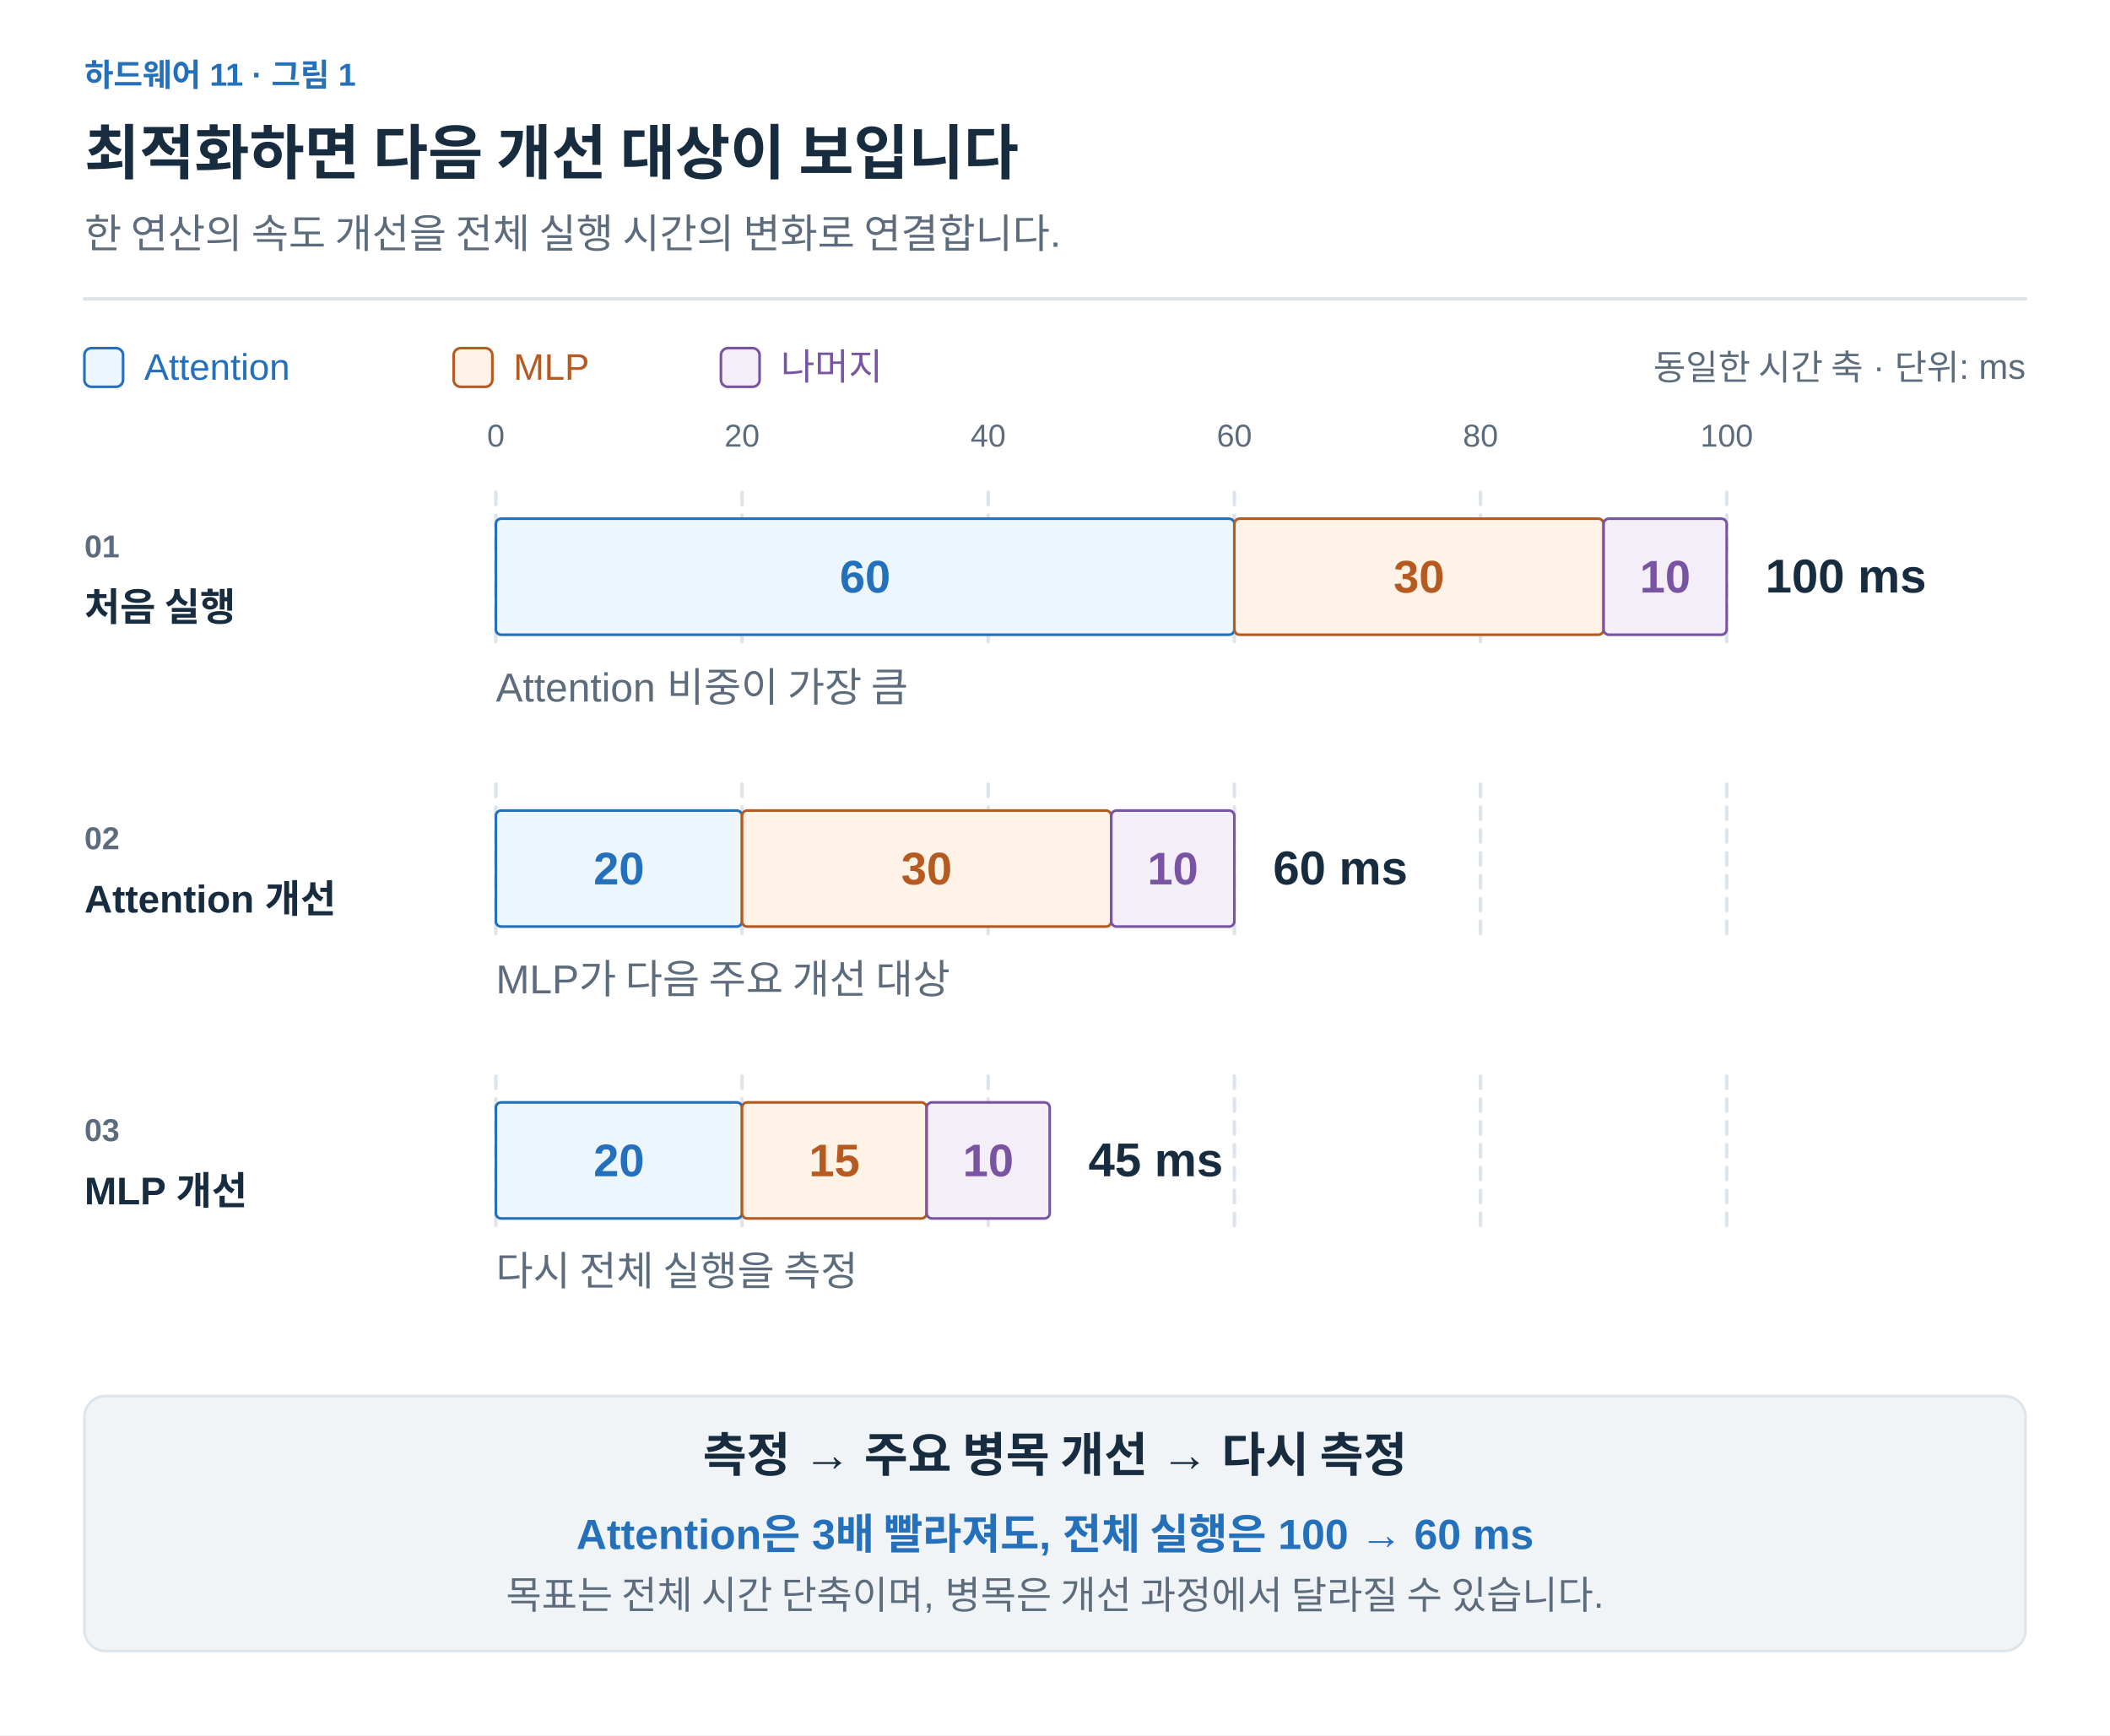
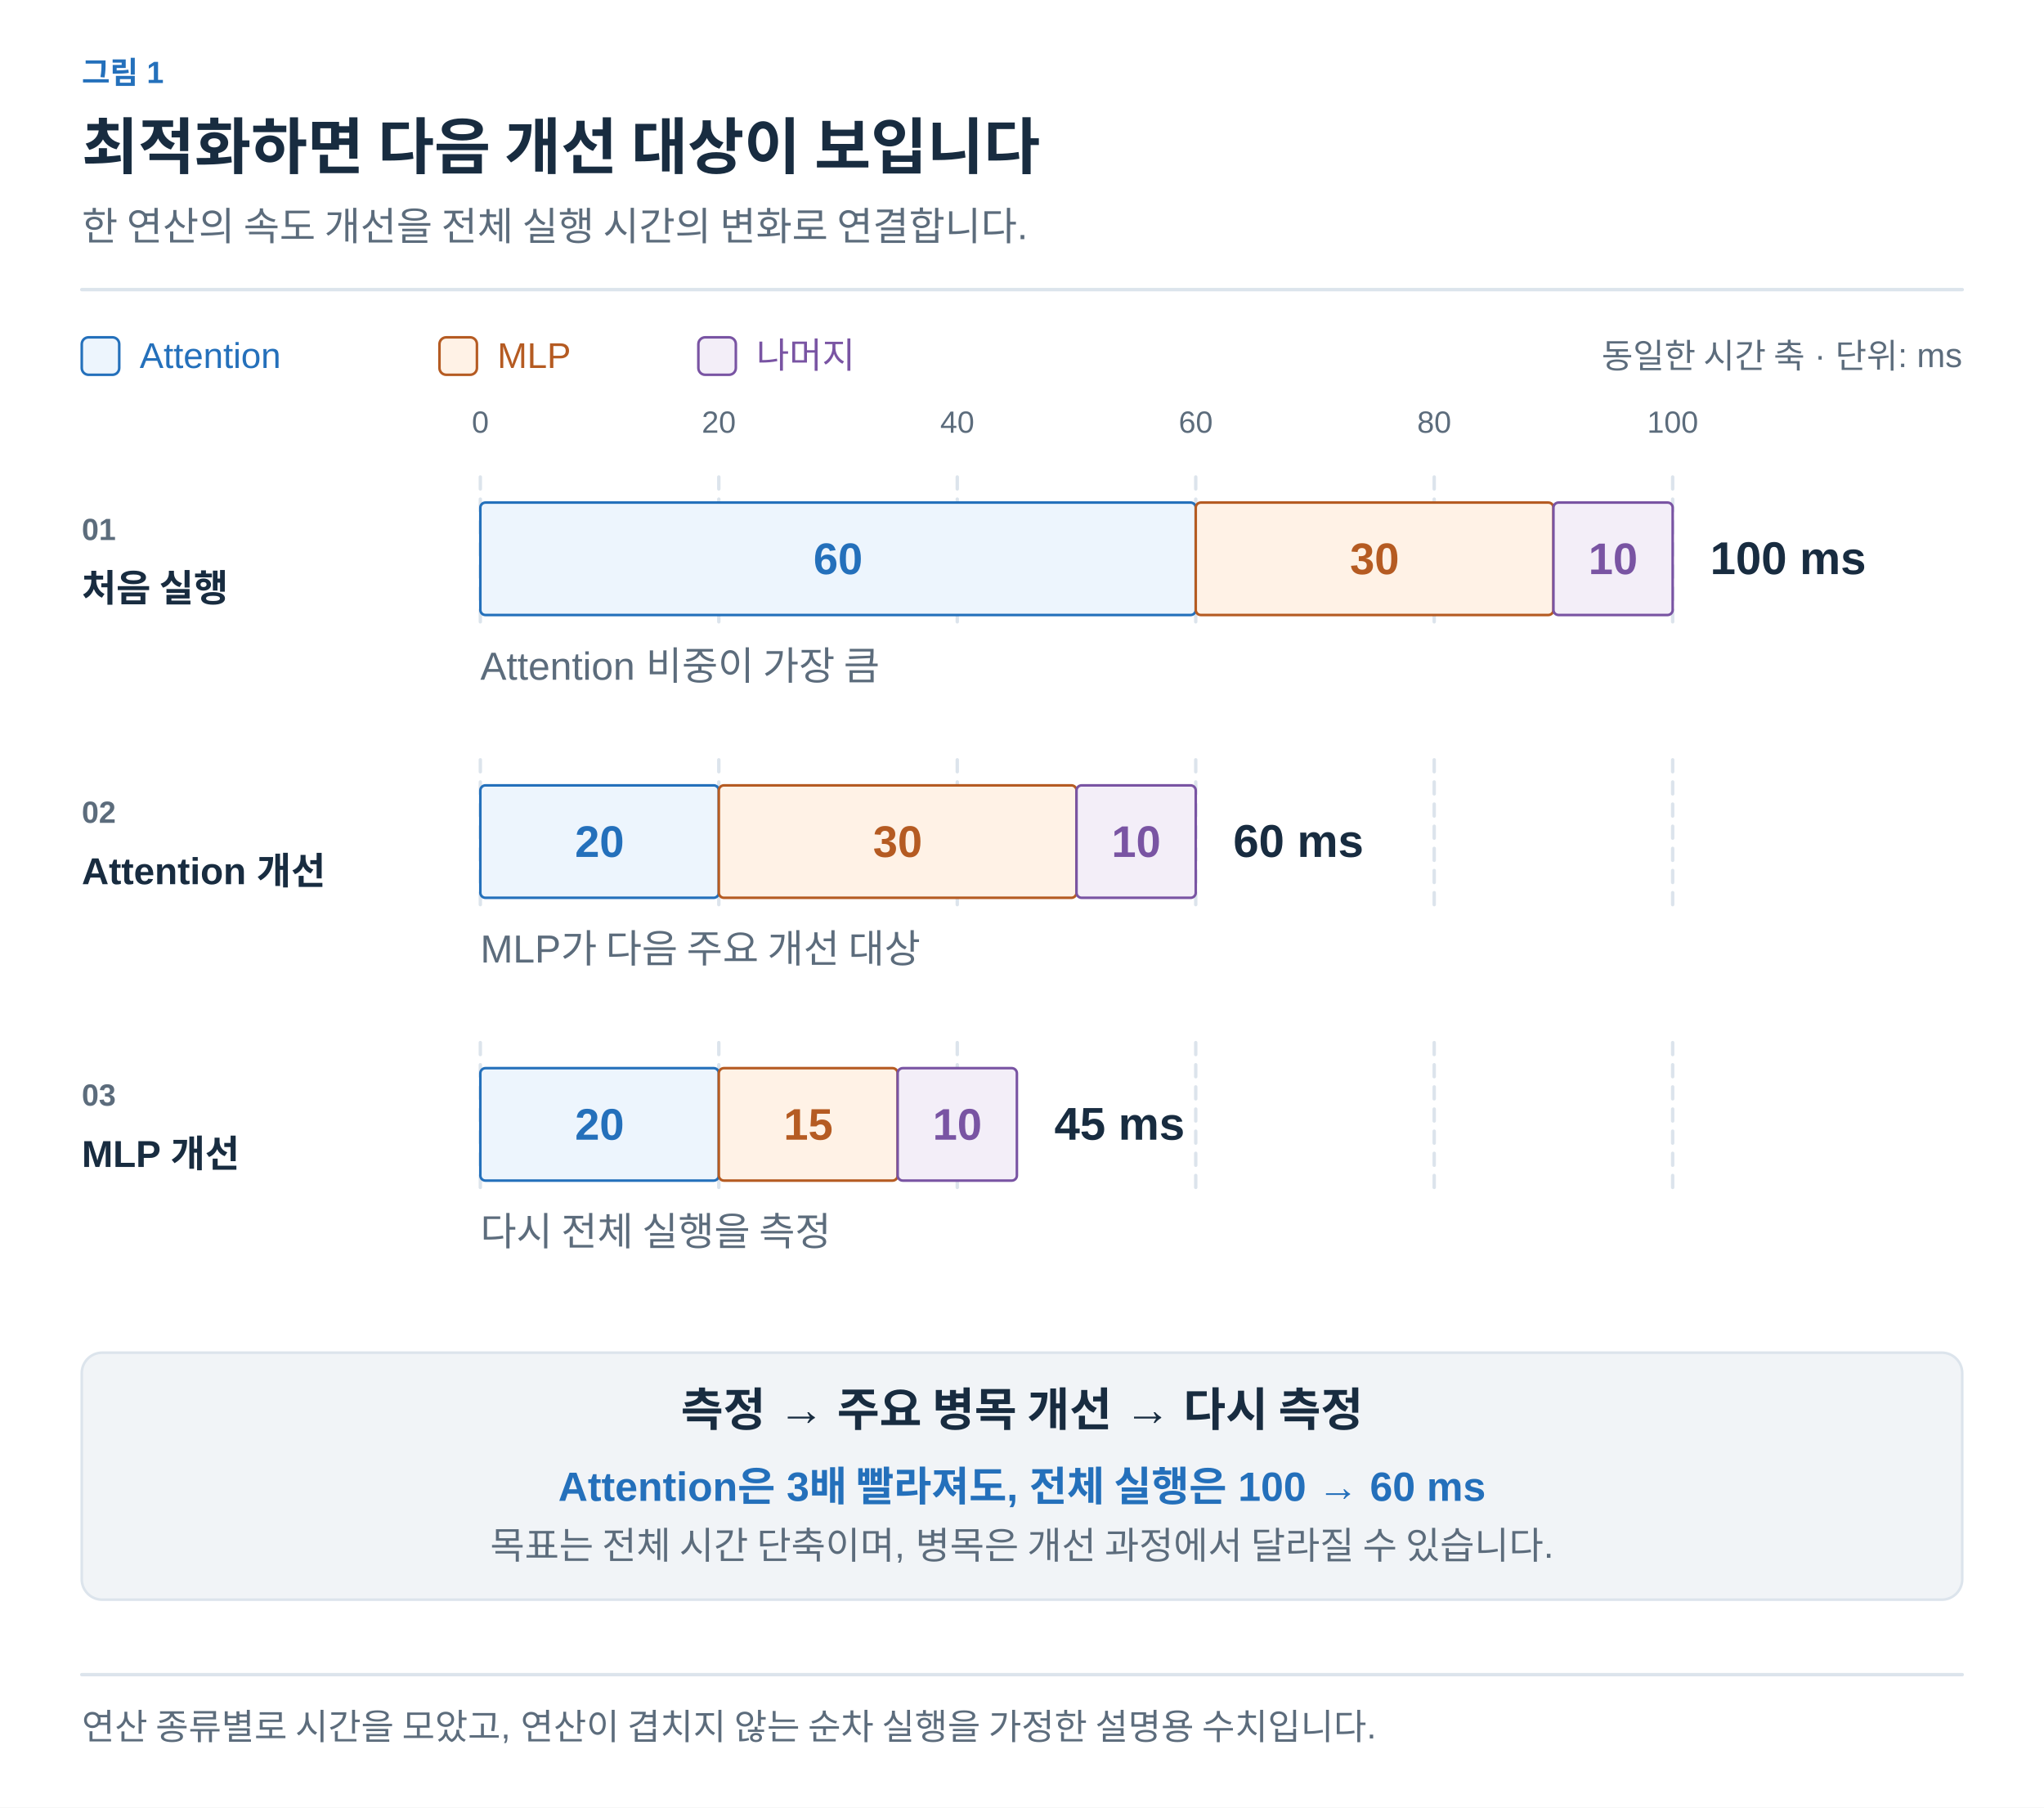
- <svg xmlns="http://www.w3.org/2000/svg" width="1200" height="987" viewBox="0 0 1200 987" role="img" aria-labelledby="title desc">
+ <svg xmlns="http://www.w3.org/2000/svg" width="1200" height="1061" viewBox="0 0 1200 1061" role="img" aria-labelledby="title desc">
  <defs>
-     <marker id="muted" viewBox="0 0 10 10" refX="8" refY="5" markerWidth="6" markerHeight="6" orient="auto">
+     <marker id="arrow-ink" viewBox="0 0 10 10" refX="8" refY="5" markerWidth="6" markerHeight="6" orient="auto">
+       <path d="M1 1 L9 5 L1 9" fill="none" stroke="#182C40" stroke-width="1.6" />
+     </marker>
+     <marker id="arrow-muted" viewBox="0 0 10 10" refX="8" refY="5" markerWidth="6" markerHeight="6" orient="auto">
      <path d="M1 1 L9 5 L1 9" fill="none" stroke="#5C6C7C" stroke-width="1.6" />
    </marker>
-     <marker id="blue" viewBox="0 0 10 10" refX="8" refY="5" markerWidth="6" markerHeight="6" orient="auto">
+     <marker id="arrow-line" viewBox="0 0 10 10" refX="8" refY="5" markerWidth="6" markerHeight="6" orient="auto">
+       <path d="M1 1 L9 5 L1 9" fill="none" stroke="#DCE4EC" stroke-width="1.6" />
+     </marker>
+     <marker id="arrow-paper" viewBox="0 0 10 10" refX="8" refY="5" markerWidth="6" markerHeight="6" orient="auto">
+       <path d="M1 1 L9 5 L1 9" fill="none" stroke="#FFFFFF" stroke-width="1.6" />
+     </marker>
+     <marker id="arrow-blue" viewBox="0 0 10 10" refX="8" refY="5" markerWidth="6" markerHeight="6" orient="auto">
      <path d="M1 1 L9 5 L1 9" fill="none" stroke="#2470BB" stroke-width="1.6" />
    </marker>
-     <marker id="orange" viewBox="0 0 10 10" refX="8" refY="5" markerWidth="6" markerHeight="6" orient="auto">
+     <marker id="arrow-teal" viewBox="0 0 10 10" refX="8" refY="5" markerWidth="6" markerHeight="6" orient="auto">
+       <path d="M1 1 L9 5 L1 9" fill="none" stroke="#287D78" stroke-width="1.6" />
+     </marker>
+     <marker id="arrow-orange" viewBox="0 0 10 10" refX="8" refY="5" markerWidth="6" markerHeight="6" orient="auto">
      <path d="M1 1 L9 5 L1 9" fill="none" stroke="#B55B22" stroke-width="1.6" />
    </marker>
-     <marker id="teal" viewBox="0 0 10 10" refX="8" refY="5" markerWidth="6" markerHeight="6" orient="auto">
-       <path d="M1 1 L9 5 L1 9" fill="none" stroke="#287D78" stroke-width="1.6" />
-     </marker>
-     <marker id="purple" viewBox="0 0 10 10" refX="8" refY="5" markerWidth="6" markerHeight="6" orient="auto">
+     <marker id="arrow-purple" viewBox="0 0 10 10" refX="8" refY="5" markerWidth="6" markerHeight="6" orient="auto">
      <path d="M1 1 L9 5 L1 9" fill="none" stroke="#7954A3" stroke-width="1.6" />
    </marker>
+     <marker id="arrow-gray" viewBox="0 0 10 10" refX="8" refY="5" markerWidth="6" markerHeight="6" orient="auto">
+       <path d="M1 1 L9 5 L1 9" fill="none" stroke="#657789" stroke-width="1.6" />
+     </marker>
+     <marker id="arrow-red" viewBox="0 0 10 10" refX="8" refY="5" markerWidth="6" markerHeight="6" orient="auto">
+       <path d="M1 1 L9 5 L1 9" fill="none" stroke="#B34242" stroke-width="1.6" />
+     </marker>
+     <marker id="arrow-indigo" viewBox="0 0 10 10" refX="8" refY="5" markerWidth="6" markerHeight="6" orient="auto">
+       <path d="M1 1 L9 5 L1 9" fill="none" stroke="#4C60A8" stroke-width="1.6" />
+     </marker>
+     <marker id="arrow-slate" viewBox="0 0 10 10" refX="8" refY="5" markerWidth="6" markerHeight="6" orient="auto">
+       <path d="M1 1 L9 5 L1 9" fill="none" stroke="#8191A0" stroke-width="1.6" />
+     </marker>
+     <marker id="arrow-surface" viewBox="0 0 10 10" refX="8" refY="5" markerWidth="6" markerHeight="6" orient="auto">
+       <path d="M1 1 L9 5 L1 9" fill="none" stroke="#F8FAFC" stroke-width="1.6" />
+     </marker>
  </defs>
-   <style>text{font-family:Arial,"Apple SD Gothic Neo","Noto Sans KR",sans-serif}path{stroke-linecap:round;stroke-linejoin:round}</style>
-   <rect width="1200" height="987" fill="white" />
-   <text x="48" y="49" fill="#2470BB" font-size="18" font-weight="600" text-anchor="start">하드웨어 11 · 그림 1</text>
-   <text x="48" y="99" fill="#182C40" font-size="34" font-weight="700" text-anchor="start">최적화하면 다음 개선 대상이 보입니다</text>
-   <text x="48" y="141" fill="#5C6C7C" font-size="23" font-weight="400" text-anchor="start">한 연산의 속도 개선을 전체 실행 시간의 변화로 연결합니다.</text>
-   <path d="M48,170 H1152" fill="none" stroke="#DCE4EC" stroke-width="2" />
-   <rect x="48" y="198" width="22" height="22" rx="4" fill="#EDF5FD" stroke="#2470BB" stroke-width="1.5" />
-   <text x="82" y="216" fill="#2470BB" font-size="21" font-weight="400" text-anchor="start">Attention</text>
-   <rect x="258" y="198" width="22" height="22" rx="4" fill="#FFF2E6" stroke="#B55B22" stroke-width="1.5" />
-   <text x="292" y="216" fill="#B55B22" font-size="21" font-weight="400" text-anchor="start">MLP</text>
-   <rect x="410" y="198" width="22" height="22" rx="4" fill="#F3EEF8" stroke="#7954A3" stroke-width="1.5" />
-   <text x="444" y="216" fill="#7954A3" font-size="21" font-weight="400" text-anchor="start">나머지</text>
-   <text x="1152" y="216" fill="#5C6C7C" font-size="20" font-weight="400" text-anchor="end">동일한 시간 축 · 단위: ms</text>
-   <path d="M282,280 V369 M282,446 V535 M282,612 V701" fill="none" stroke="#DCE4EC" stroke-width="2" stroke-dasharray="7 6" />
-   <text x="282" y="254" fill="#5C6C7C" font-size="18" font-weight="400" text-anchor="middle">0</text>
-   <path d="M422,280 V369 M422,446 V535 M422,612 V701" fill="none" stroke="#DCE4EC" stroke-width="2" stroke-dasharray="7 6" />
-   <text x="422" y="254" fill="#5C6C7C" font-size="18" font-weight="400" text-anchor="middle">20</text>
-   <path d="M562,280 V369 M562,446 V535 M562,612 V701" fill="none" stroke="#DCE4EC" stroke-width="2" stroke-dasharray="7 6" />
-   <text x="562" y="254" fill="#5C6C7C" font-size="18" font-weight="400" text-anchor="middle">40</text>
-   <path d="M702,280 V369 M702,446 V535 M702,612 V701" fill="none" stroke="#DCE4EC" stroke-width="2" stroke-dasharray="7 6" />
-   <text x="702" y="254" fill="#5C6C7C" font-size="18" font-weight="400" text-anchor="middle">60</text>
-   <path d="M842,280 V369 M842,446 V535 M842,612 V701" fill="none" stroke="#DCE4EC" stroke-width="2" stroke-dasharray="7 6" />
-   <text x="842" y="254" fill="#5C6C7C" font-size="18" font-weight="400" text-anchor="middle">80</text>
-   <path d="M982,280 V369 M982,446 V535 M982,612 V701" fill="none" stroke="#DCE4EC" stroke-width="2" stroke-dasharray="7 6" />
-   <text x="982" y="254" fill="#5C6C7C" font-size="18" font-weight="400" text-anchor="middle">100</text>
-   <text x="48" y="317" fill="#5C6C7C" font-size="18" font-weight="600" text-anchor="start">01</text>
-   <text x="48" y="353" fill="#182C40" font-size="22" font-weight="700" text-anchor="start">처음 실행</text>
-   <rect x="282" y="295" width="420" height="66" rx="3" fill="#EDF5FD" stroke="#2470BB" stroke-width="1.5" />
-   <text x="492.0" y="337" fill="#2470BB" font-size="26" font-weight="600" text-anchor="middle">60</text>
-   <rect x="702" y="295" width="210" height="66" rx="3" fill="#FFF2E6" stroke="#B55B22" stroke-width="1.5" />
-   <text x="807.0" y="337" fill="#B55B22" font-size="26" font-weight="600" text-anchor="middle">30</text>
-   <rect x="912" y="295" width="70" height="66" rx="3" fill="#F3EEF8" stroke="#7954A3" stroke-width="1.5" />
-   <text x="947.0" y="337" fill="#7954A3" font-size="26" font-weight="600" text-anchor="middle">10</text>
-   <text x="1004" y="337" fill="#182C40" font-size="27" font-weight="700" text-anchor="start">100 ms</text>
-   <text x="282" y="399" fill="#5C6C7C" font-size="23" font-weight="400" text-anchor="start">Attention 비중이 가장 큼</text>
-   <text x="48" y="483" fill="#5C6C7C" font-size="18" font-weight="600" text-anchor="start">02</text>
-   <text x="48" y="519" fill="#182C40" font-size="22" font-weight="700" text-anchor="start">Attention 개선</text>
-   <rect x="282" y="461" width="140" height="66" rx="3" fill="#EDF5FD" stroke="#2470BB" stroke-width="1.5" />
-   <text x="352.0" y="503" fill="#2470BB" font-size="26" font-weight="600" text-anchor="middle">20</text>
-   <rect x="422" y="461" width="210" height="66" rx="3" fill="#FFF2E6" stroke="#B55B22" stroke-width="1.5" />
-   <text x="527.0" y="503" fill="#B55B22" font-size="26" font-weight="600" text-anchor="middle">30</text>
-   <rect x="632" y="461" width="70" height="66" rx="3" fill="#F3EEF8" stroke="#7954A3" stroke-width="1.5" />
-   <text x="667.0" y="503" fill="#7954A3" font-size="26" font-weight="600" text-anchor="middle">10</text>
-   <text x="724" y="503" fill="#182C40" font-size="27" font-weight="700" text-anchor="start">60 ms</text>
-   <text x="282" y="565" fill="#5C6C7C" font-size="23" font-weight="400" text-anchor="start">MLP가 다음 주요 개선 대상</text>
-   <text x="48" y="649" fill="#5C6C7C" font-size="18" font-weight="600" text-anchor="start">03</text>
-   <text x="48" y="685" fill="#182C40" font-size="22" font-weight="700" text-anchor="start">MLP 개선</text>
-   <rect x="282" y="627" width="140" height="66" rx="3" fill="#EDF5FD" stroke="#2470BB" stroke-width="1.5" />
-   <text x="352.0" y="669" fill="#2470BB" font-size="26" font-weight="600" text-anchor="middle">20</text>
-   <rect x="422" y="627" width="105" height="66" rx="3" fill="#FFF2E6" stroke="#B55B22" stroke-width="1.5" />
-   <text x="474.5" y="669" fill="#B55B22" font-size="26" font-weight="600" text-anchor="middle">15</text>
-   <rect x="527" y="627" width="70" height="66" rx="3" fill="#F3EEF8" stroke="#7954A3" stroke-width="1.5" />
-   <text x="562.0" y="669" fill="#7954A3" font-size="26" font-weight="600" text-anchor="middle">10</text>
-   <text x="619" y="669" fill="#182C40" font-size="27" font-weight="700" text-anchor="start">45 ms</text>
-   <text x="282" y="731" fill="#5C6C7C" font-size="23" font-weight="400" text-anchor="start">다시 전체 실행을 측정</text>
-   <rect x="48" y="794" width="1104" height="145" rx="12" fill="#F1F4F7" stroke="#DCE4EC" stroke-width="1.5" />
-   <text x="600" y="837" fill="#182C40" font-size="27" font-weight="700" text-anchor="middle">측정 → 주요 병목 개선 → 다시 측정</text>
-   <text x="600" y="881" fill="#2470BB" font-size="24" font-weight="600" text-anchor="middle">Attention은 3배 빨라져도, 전체 실행은 100 → 60 ms</text>
-   <text x="600" y="915" fill="#5C6C7C" font-size="22" font-weight="400" text-anchor="middle">목표는 전체 시간 단축이며, 병목은 개선 과정에서 달라질 수 있습니다.</text>
+   <style>text{font-family:Arial,"Apple SD Gothic Neo","Noto Sans KR",sans-serif}text[font-family]{font-family:Menlo,Consolas,monospace}path{stroke-linecap:round;stroke-linejoin:round}</style>
+   <rect width="100%" height="100%" fill="white" />
+   <text x="48" y="49" fill="#2470BB" font-size="18" font-weight="600" text-anchor="start" data-max-width="1104">그림 1</text>
+   <text x="48" y="99" fill="#182C40" font-size="36" font-weight="700" text-anchor="start" data-max-width="1104">최적화하면 다음 개선 대상이 보입니다</text>
+   <text x="48" y="141" fill="#5C6C7C" font-size="23" font-weight="400" text-anchor="start" data-max-width="1104">한 연산의 속도 개선을 전체 실행 시간의 변화로 연결합니다.</text>
+   <path d="M48,170 H1152" stroke="#DCE4EC" stroke-width="2" />
+   <g transform="translate(48 206) scale(1)" data-panel="1">
+     <g transform="translate(-48 -206)">
+       <rect x="48" y="198" width="22" height="22" rx="4" fill="#EDF5FD" stroke="#2470BB" stroke-width="1.5" />
+       <text x="82" y="216" fill="#2470BB" font-size="21" font-weight="400" text-anchor="start">Attention</text>
+       <rect x="258" y="198" width="22" height="22" rx="4" fill="#FFF2E6" stroke="#B55B22" stroke-width="1.5" />
+       <text x="292" y="216" fill="#B55B22" font-size="21" font-weight="400" text-anchor="start">MLP</text>
+       <rect x="410" y="198" width="22" height="22" rx="4" fill="#F3EEF8" stroke="#7954A3" stroke-width="1.5" />
+       <text x="444" y="216" fill="#7954A3" font-size="21" font-weight="400" text-anchor="start">나머지</text>
+       <text x="1152" y="216" fill="#5C6C7C" font-size="20" font-weight="400" text-anchor="end">동일한 시간 축 · 단위: ms</text>
+       <path d="M282,280 V369 M282,446 V535 M282,612 V701" fill="none" stroke="#DCE4EC" stroke-width="2" stroke-dasharray="7 6" />
+       <text x="282" y="254" fill="#5C6C7C" font-size="18" font-weight="400" text-anchor="middle">0</text>
+       <path d="M422,280 V369 M422,446 V535 M422,612 V701" fill="none" stroke="#DCE4EC" stroke-width="2" stroke-dasharray="7 6" />
+       <text x="422" y="254" fill="#5C6C7C" font-size="18" font-weight="400" text-anchor="middle">20</text>
+       <path d="M562,280 V369 M562,446 V535 M562,612 V701" fill="none" stroke="#DCE4EC" stroke-width="2" stroke-dasharray="7 6" />
+       <text x="562" y="254" fill="#5C6C7C" font-size="18" font-weight="400" text-anchor="middle">40</text>
+       <path d="M702,280 V369 M702,446 V535 M702,612 V701" fill="none" stroke="#DCE4EC" stroke-width="2" stroke-dasharray="7 6" />
+       <text x="702" y="254" fill="#5C6C7C" font-size="18" font-weight="400" text-anchor="middle">60</text>
+       <path d="M842,280 V369 M842,446 V535 M842,612 V701" fill="none" stroke="#DCE4EC" stroke-width="2" stroke-dasharray="7 6" />
+       <text x="842" y="254" fill="#5C6C7C" font-size="18" font-weight="400" text-anchor="middle">80</text>
+       <path d="M982,280 V369 M982,446 V535 M982,612 V701" fill="none" stroke="#DCE4EC" stroke-width="2" stroke-dasharray="7 6" />
+       <text x="982" y="254" fill="#5C6C7C" font-size="18" font-weight="400" text-anchor="middle">100</text>
+       <text x="48" y="317" fill="#5C6C7C" font-size="18" font-weight="600" text-anchor="start">01</text>
+       <text x="48" y="353" fill="#182C40" font-size="22" font-weight="700" text-anchor="start">처음 실행</text>
+       <rect x="282" y="295" width="420" height="66" rx="3" fill="#EDF5FD" stroke="#2470BB" stroke-width="1.5" />
+       <text x="492" y="337" fill="#2470BB" font-size="26" font-weight="600" text-anchor="middle">60</text>
+       <rect x="702" y="295" width="210" height="66" rx="3" fill="#FFF2E6" stroke="#B55B22" stroke-width="1.5" />
+       <text x="807" y="337" fill="#B55B22" font-size="26" font-weight="600" text-anchor="middle">30</text>
+       <rect x="912" y="295" width="70" height="66" rx="3" fill="#F3EEF8" stroke="#7954A3" stroke-width="1.5" />
+       <text x="947" y="337" fill="#7954A3" font-size="26" font-weight="600" text-anchor="middle">10</text>
+       <text x="1004" y="337" fill="#182C40" font-size="27" font-weight="700" text-anchor="start">100 ms</text>
+       <text x="282" y="399" fill="#5C6C7C" font-size="23" font-weight="400" text-anchor="start">Attention 비중이 가장 큼</text>
+       <text x="48" y="483" fill="#5C6C7C" font-size="18" font-weight="600" text-anchor="start">02</text>
+       <text x="48" y="519" fill="#182C40" font-size="22" font-weight="700" text-anchor="start">Attention 개선</text>
+       <rect x="282" y="461" width="140" height="66" rx="3" fill="#EDF5FD" stroke="#2470BB" stroke-width="1.5" />
+       <text x="352" y="503" fill="#2470BB" font-size="26" font-weight="600" text-anchor="middle">20</text>
+       <rect x="422" y="461" width="210" height="66" rx="3" fill="#FFF2E6" stroke="#B55B22" stroke-width="1.5" />
+       <text x="527" y="503" fill="#B55B22" font-size="26" font-weight="600" text-anchor="middle">30</text>
+       <rect x="632" y="461" width="70" height="66" rx="3" fill="#F3EEF8" stroke="#7954A3" stroke-width="1.5" />
+       <text x="667" y="503" fill="#7954A3" font-size="26" font-weight="600" text-anchor="middle">10</text>
+       <text x="724" y="503" fill="#182C40" font-size="27" font-weight="700" text-anchor="start">60 ms</text>
+       <text x="282" y="565" fill="#5C6C7C" font-size="23" font-weight="400" text-anchor="start">MLP가 다음 주요 개선 대상</text>
+       <text x="48" y="649" fill="#5C6C7C" font-size="18" font-weight="600" text-anchor="start">03</text>
+       <text x="48" y="685" fill="#182C40" font-size="22" font-weight="700" text-anchor="start">MLP 개선</text>
+       <rect x="282" y="627" width="140" height="66" rx="3" fill="#EDF5FD" stroke="#2470BB" stroke-width="1.5" />
+       <text x="352" y="669" fill="#2470BB" font-size="26" font-weight="600" text-anchor="middle">20</text>
+       <rect x="422" y="627" width="105" height="66" rx="3" fill="#FFF2E6" stroke="#B55B22" stroke-width="1.5" />
+       <text x="474.5" y="669" fill="#B55B22" font-size="26" font-weight="600" text-anchor="middle">15</text>
+       <rect x="527" y="627" width="70" height="66" rx="3" fill="#F3EEF8" stroke="#7954A3" stroke-width="1.5" />
+       <text x="562" y="669" fill="#7954A3" font-size="26" font-weight="600" text-anchor="middle">10</text>
+       <text x="619" y="669" fill="#182C40" font-size="27" font-weight="700" text-anchor="start">45 ms</text>
+       <text x="282" y="731" fill="#5C6C7C" font-size="23" font-weight="400" text-anchor="start">다시 전체 실행을 측정</text>
+       <rect x="48" y="794" width="1104" height="145" rx="12" fill="#F1F4F7" stroke="#DCE4EC" stroke-width="1.5" />
+       <text x="600" y="837" fill="#182C40" font-size="27" font-weight="700" text-anchor="middle">측정 → 주요 병목 개선 → 다시 측정</text>
+       <text x="600" y="881" fill="#2470BB" font-size="24" font-weight="600" text-anchor="middle">Attention은 3배 빨라져도, 전체 실행은 100 → 60 ms</text>
+       <text x="600" y="915" fill="#5C6C7C" font-size="22" font-weight="400" text-anchor="middle">목표는 전체 시간 단축이며, 병목은 개선 과정에서 달라질 수 있습니다.</text>
+     </g>
+   </g>
+   <path d="M48,983 H1152" stroke="#DCE4EC" stroke-width="2" />
+   <text x="48" y="1021" fill="#5C6C7C" font-size="21" font-weight="400" text-anchor="start" data-max-width="1104">연산 종류별로 시간을 모았고, 연산이 겹치지 않는 순차 실행을 가정한 설명용 수치입니다.</text>
</svg>
